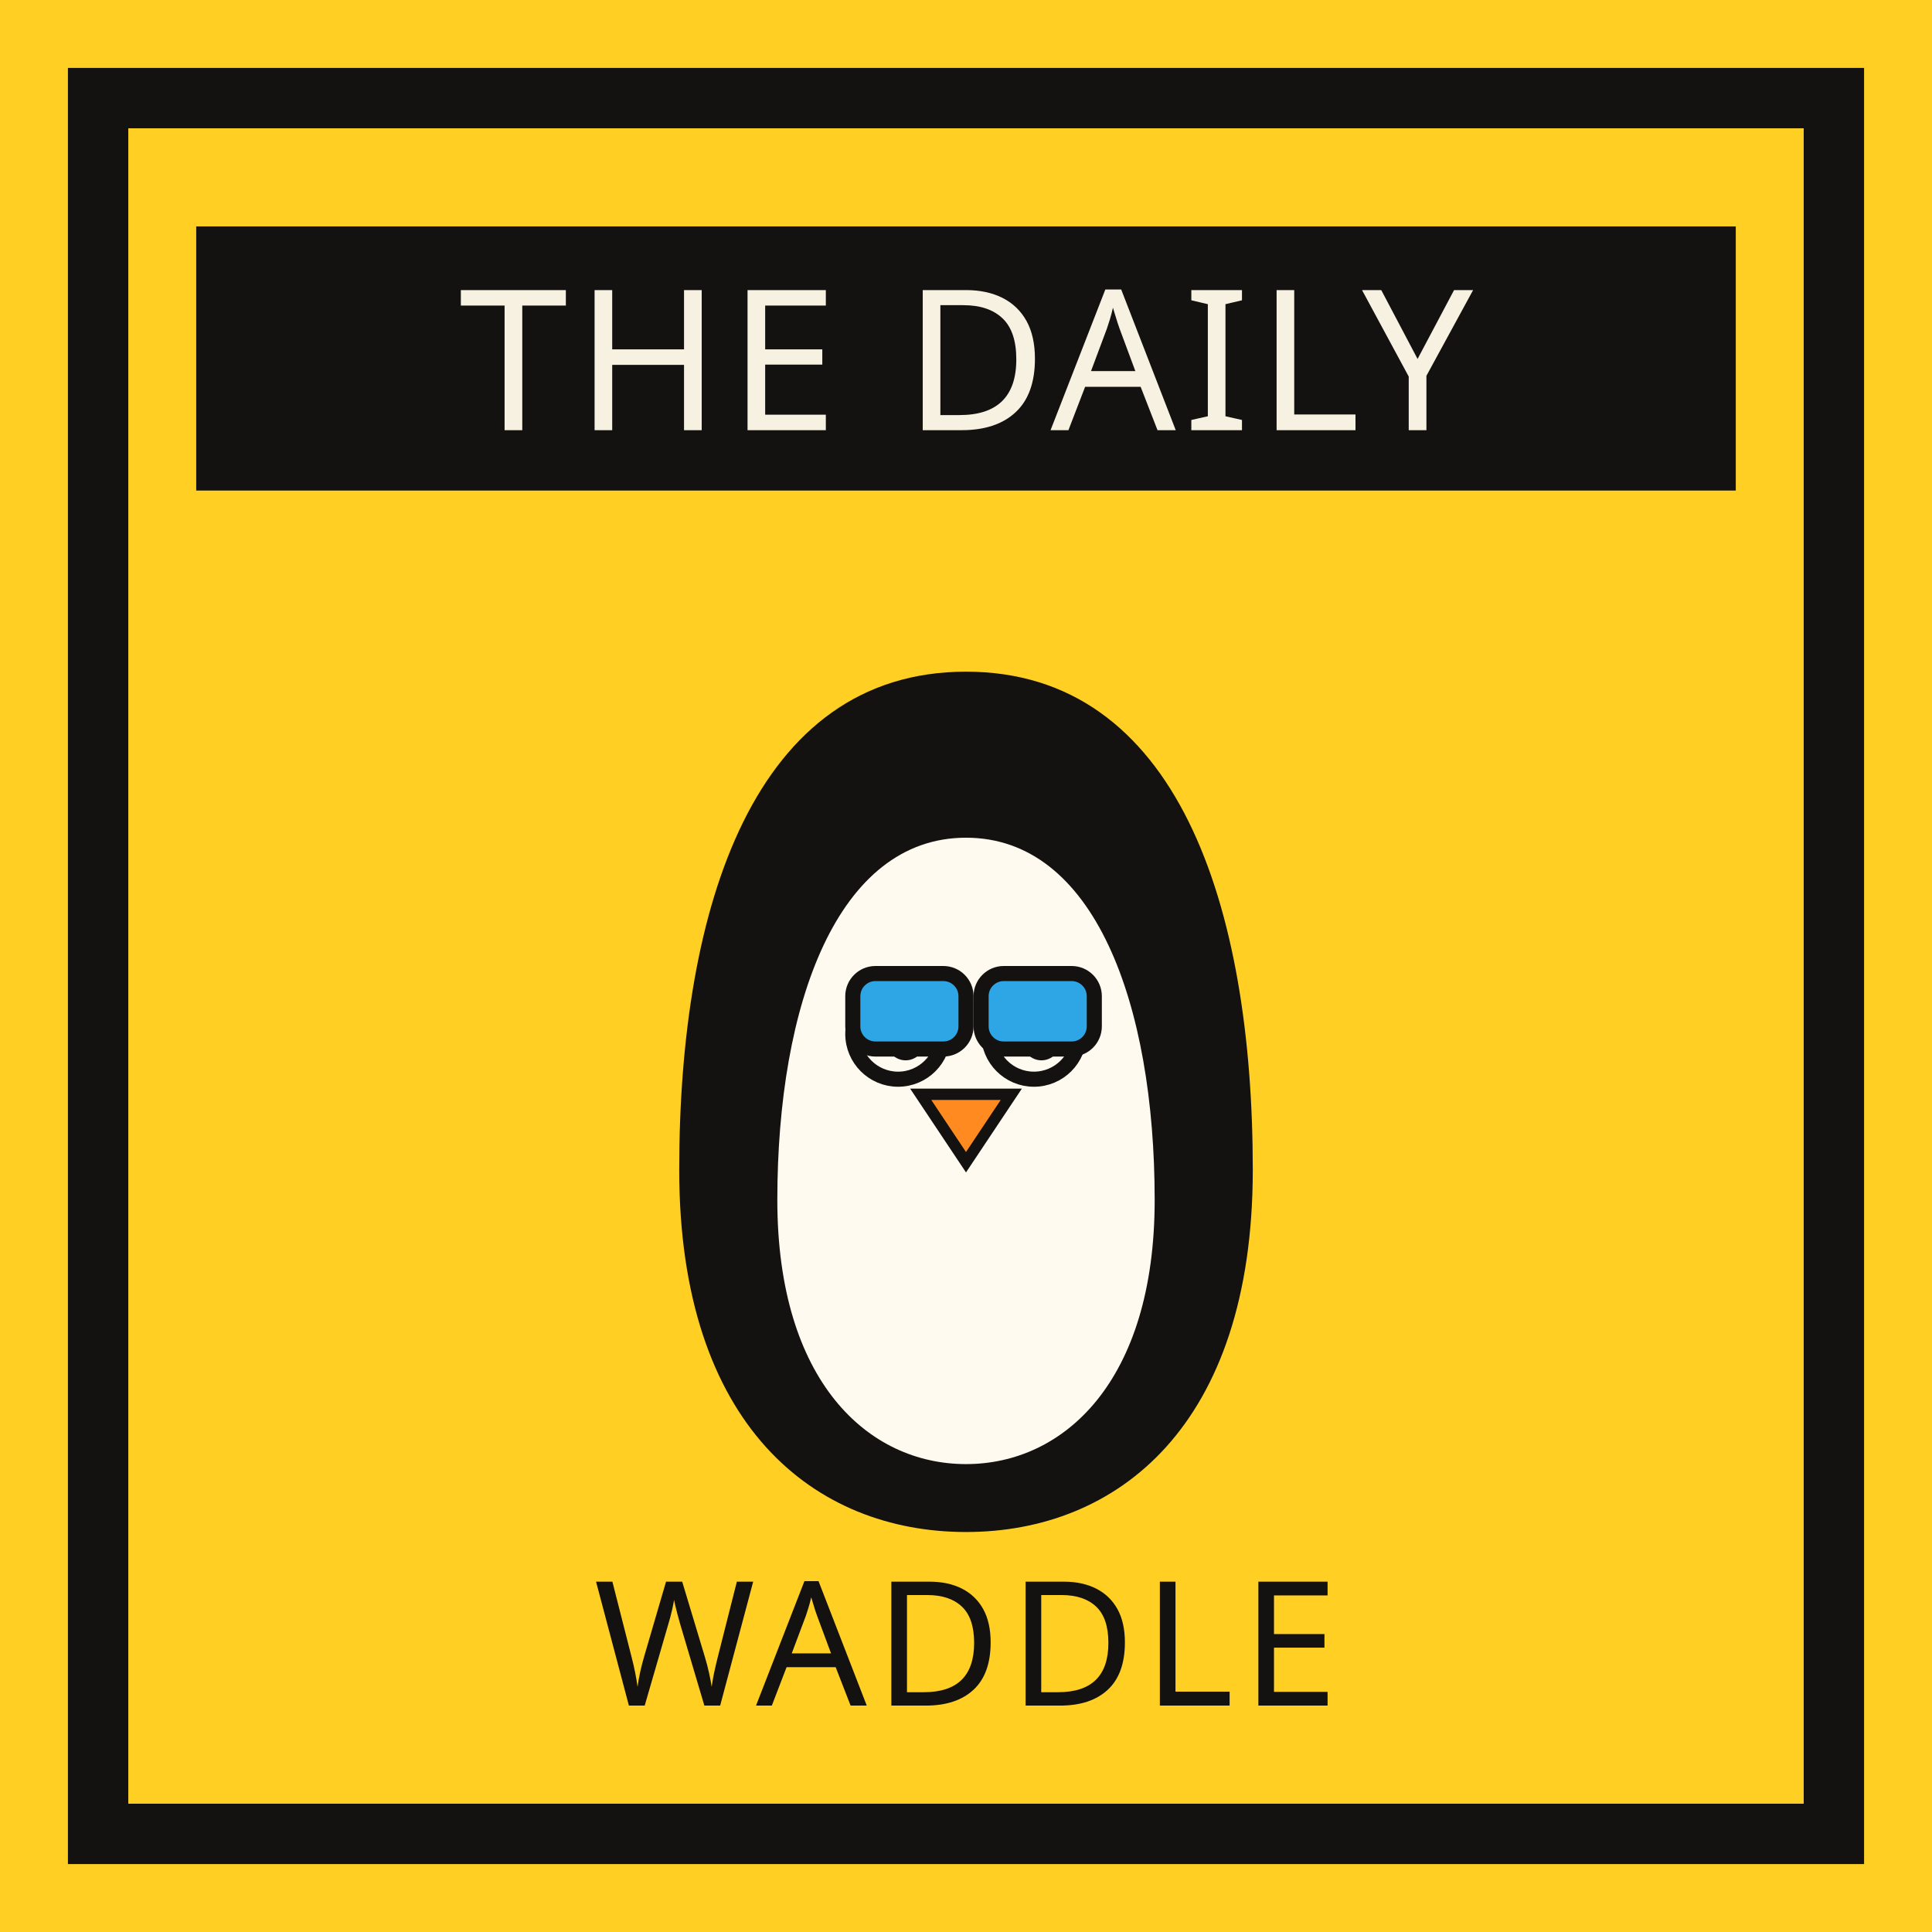
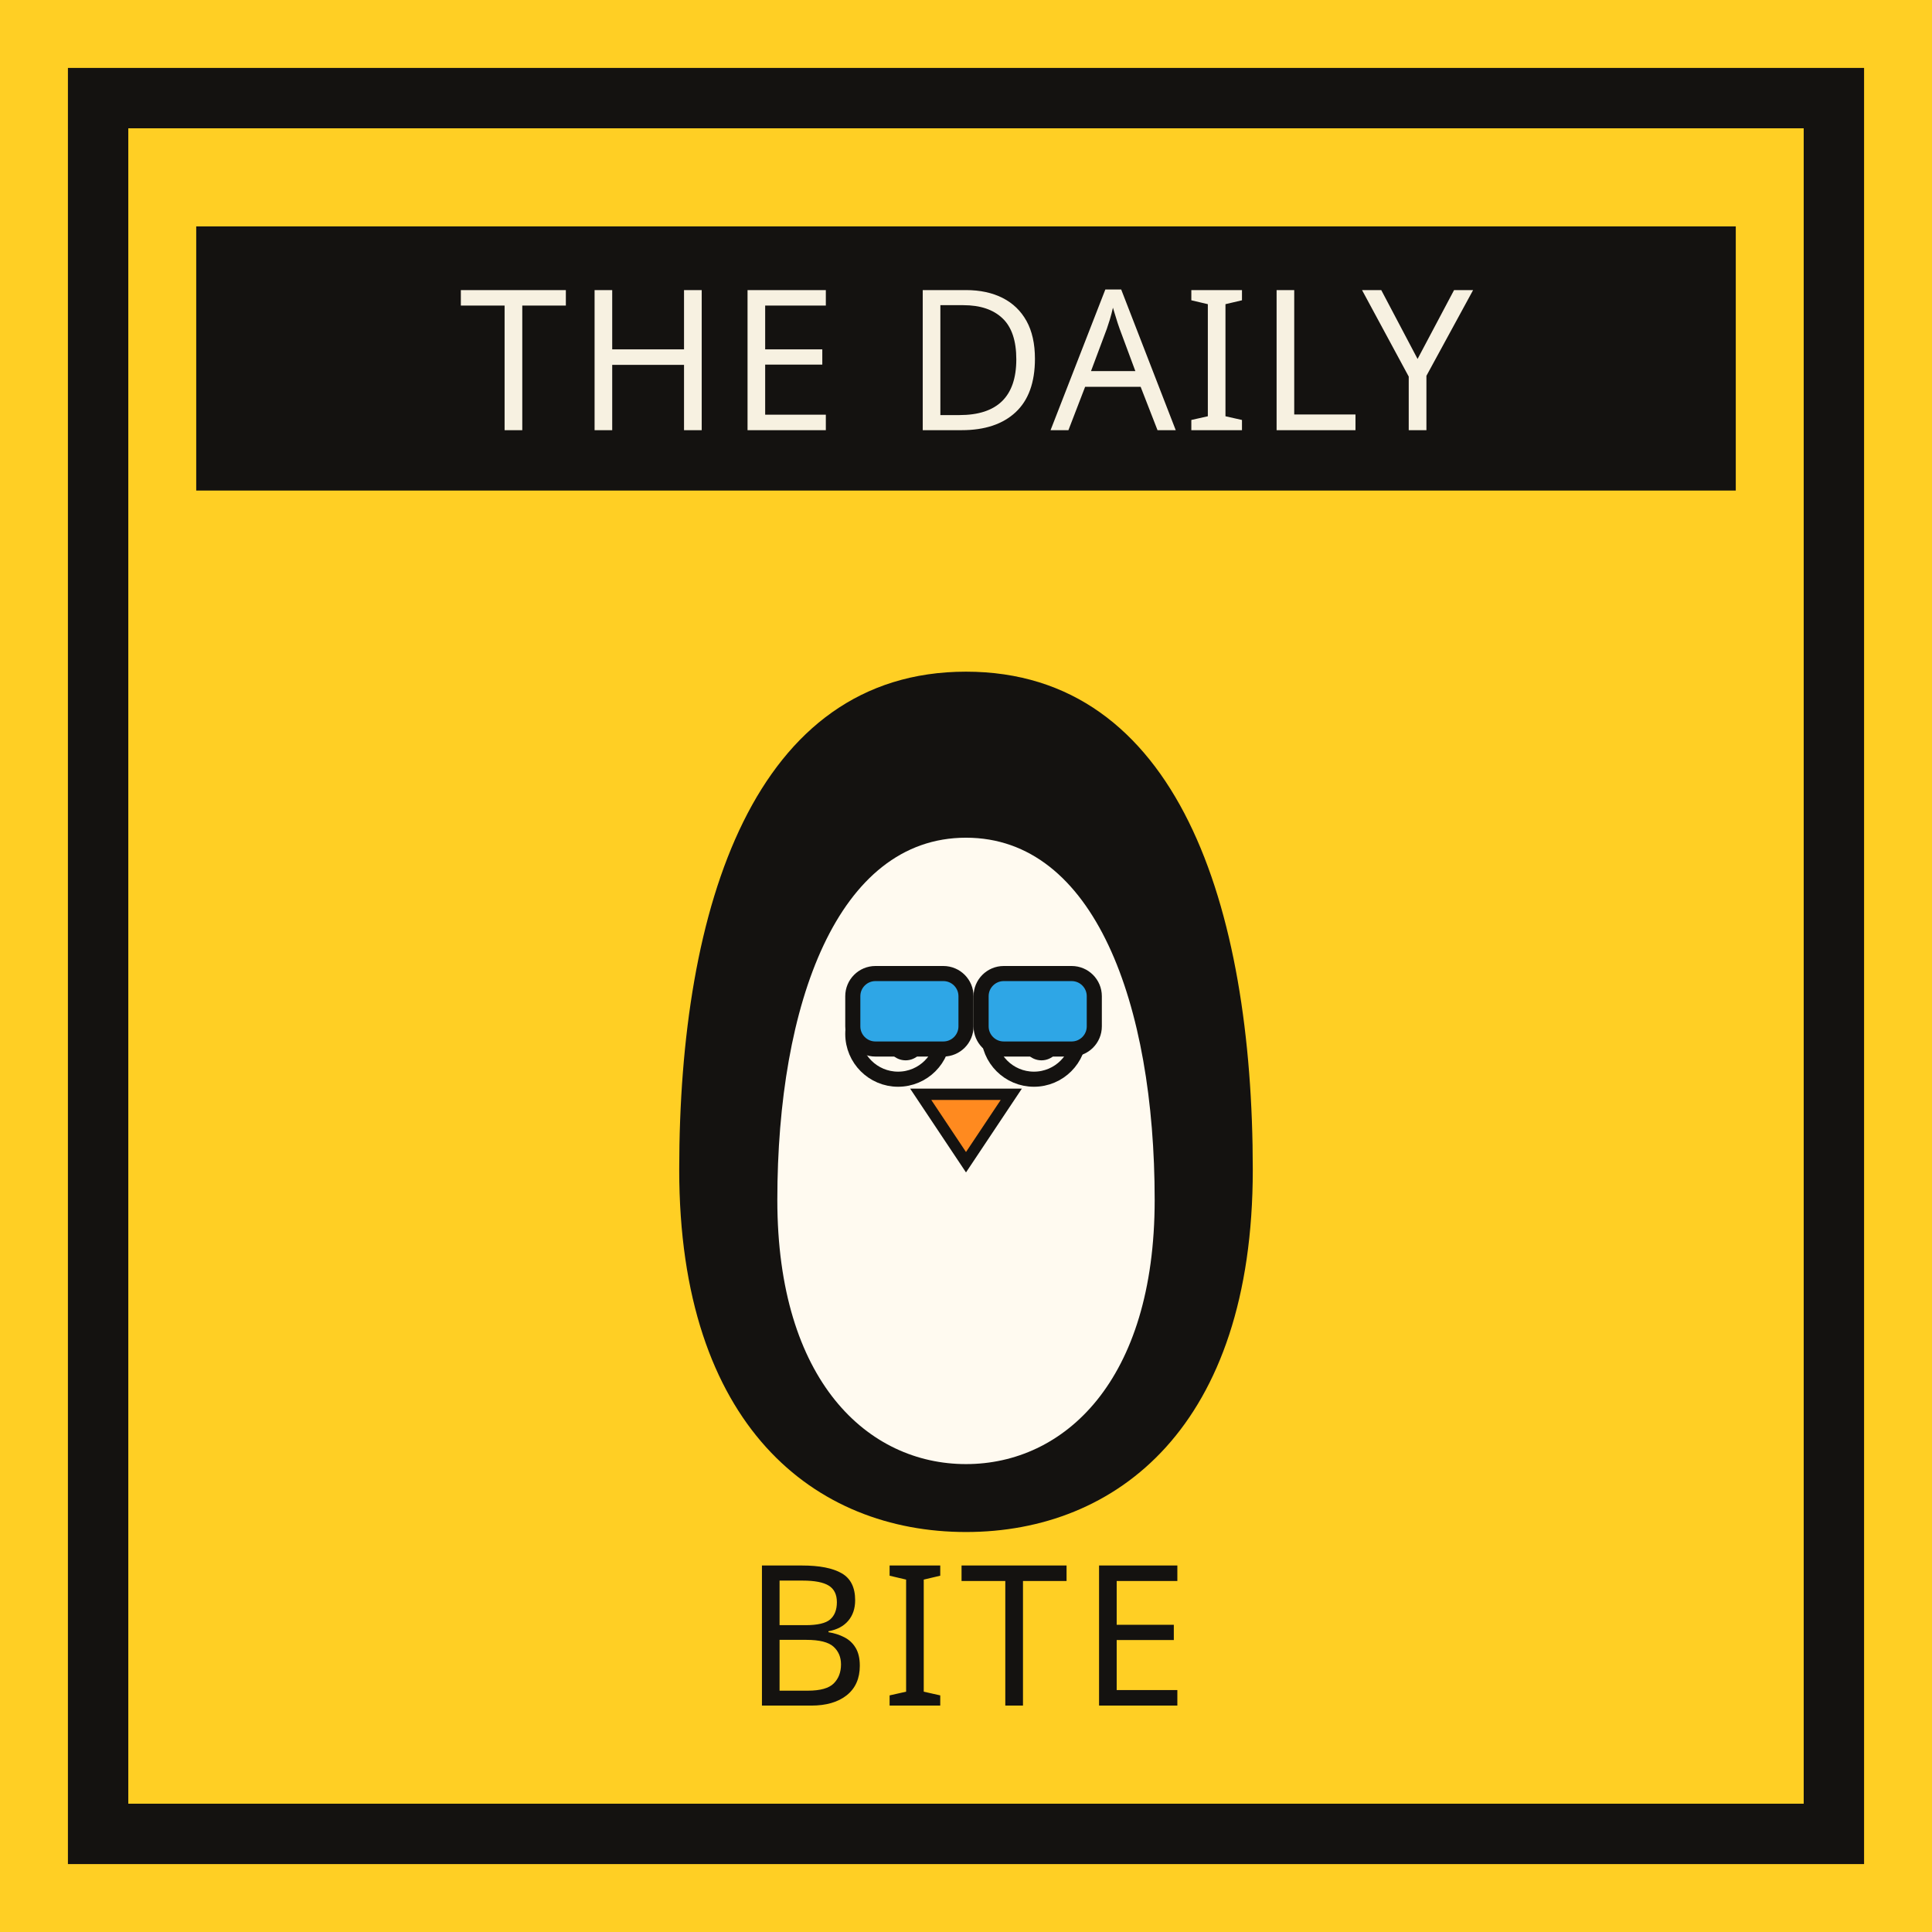
<svg xmlns="http://www.w3.org/2000/svg" viewBox="0 0 512 512" width="512" height="512">
  <rect width="512" height="512" fill="#ffcf24" />
  <rect x="26" y="26" width="460" height="460" fill="none" stroke="#141210" stroke-width="16" />
  <rect x="52" y="60" width="408" height="70" fill="#141210" />
  <text x="256" y="114" text-anchor="middle" font-family="Impact, sans-serif" font-size="52" fill="#f7f1e1" letter-spacing="2">THE DAILY</text>
  <g transform="translate(160,170)">
    <path d="M96 8 C40 8 20 70 20 140 C20 208 56 236 96 236 C136 236 172 208 172 140 C172 70 152 8 96 8 Z" fill="#141210" />
    <path d="M96 52 C62 52 46 96 46 148 C46 196 70 218 96 218 C122 218 146 196 146 148 C146 96 130 52 96 52 Z" fill="#fffaf0" />
    <circle cx="78" cy="104" r="12" fill="#fffaf0" stroke="#141210" stroke-width="4" />
    <circle cx="114" cy="104" r="12" fill="#fffaf0" stroke="#141210" stroke-width="4" />
    <circle cx="80" cy="106" r="5" fill="#141210" />
    <circle cx="116" cy="106" r="5" fill="#141210" />
    <path d="M84 120 L108 120 L96 138 Z" fill="#ff8a1f" stroke="#141210" stroke-width="3" />
    <rect x="66" y="88" width="30" height="20" rx="6" fill="#2ea6e6" stroke="#141210" stroke-width="4" />
    <rect x="100" y="88" width="30" height="20" rx="6" fill="#2ea6e6" stroke="#141210" stroke-width="4" />
  </g>
-   <text x="256" y="452" text-anchor="middle" font-family="Impact, sans-serif" font-size="46" fill="#141210" letter-spacing="2">WADDLE</text>
+   <text x="256" y="452" text-anchor="middle" font-family="Impact, sans-serif" font-size="52" fill="#141210" letter-spacing="3">BITE</text>
</svg>
